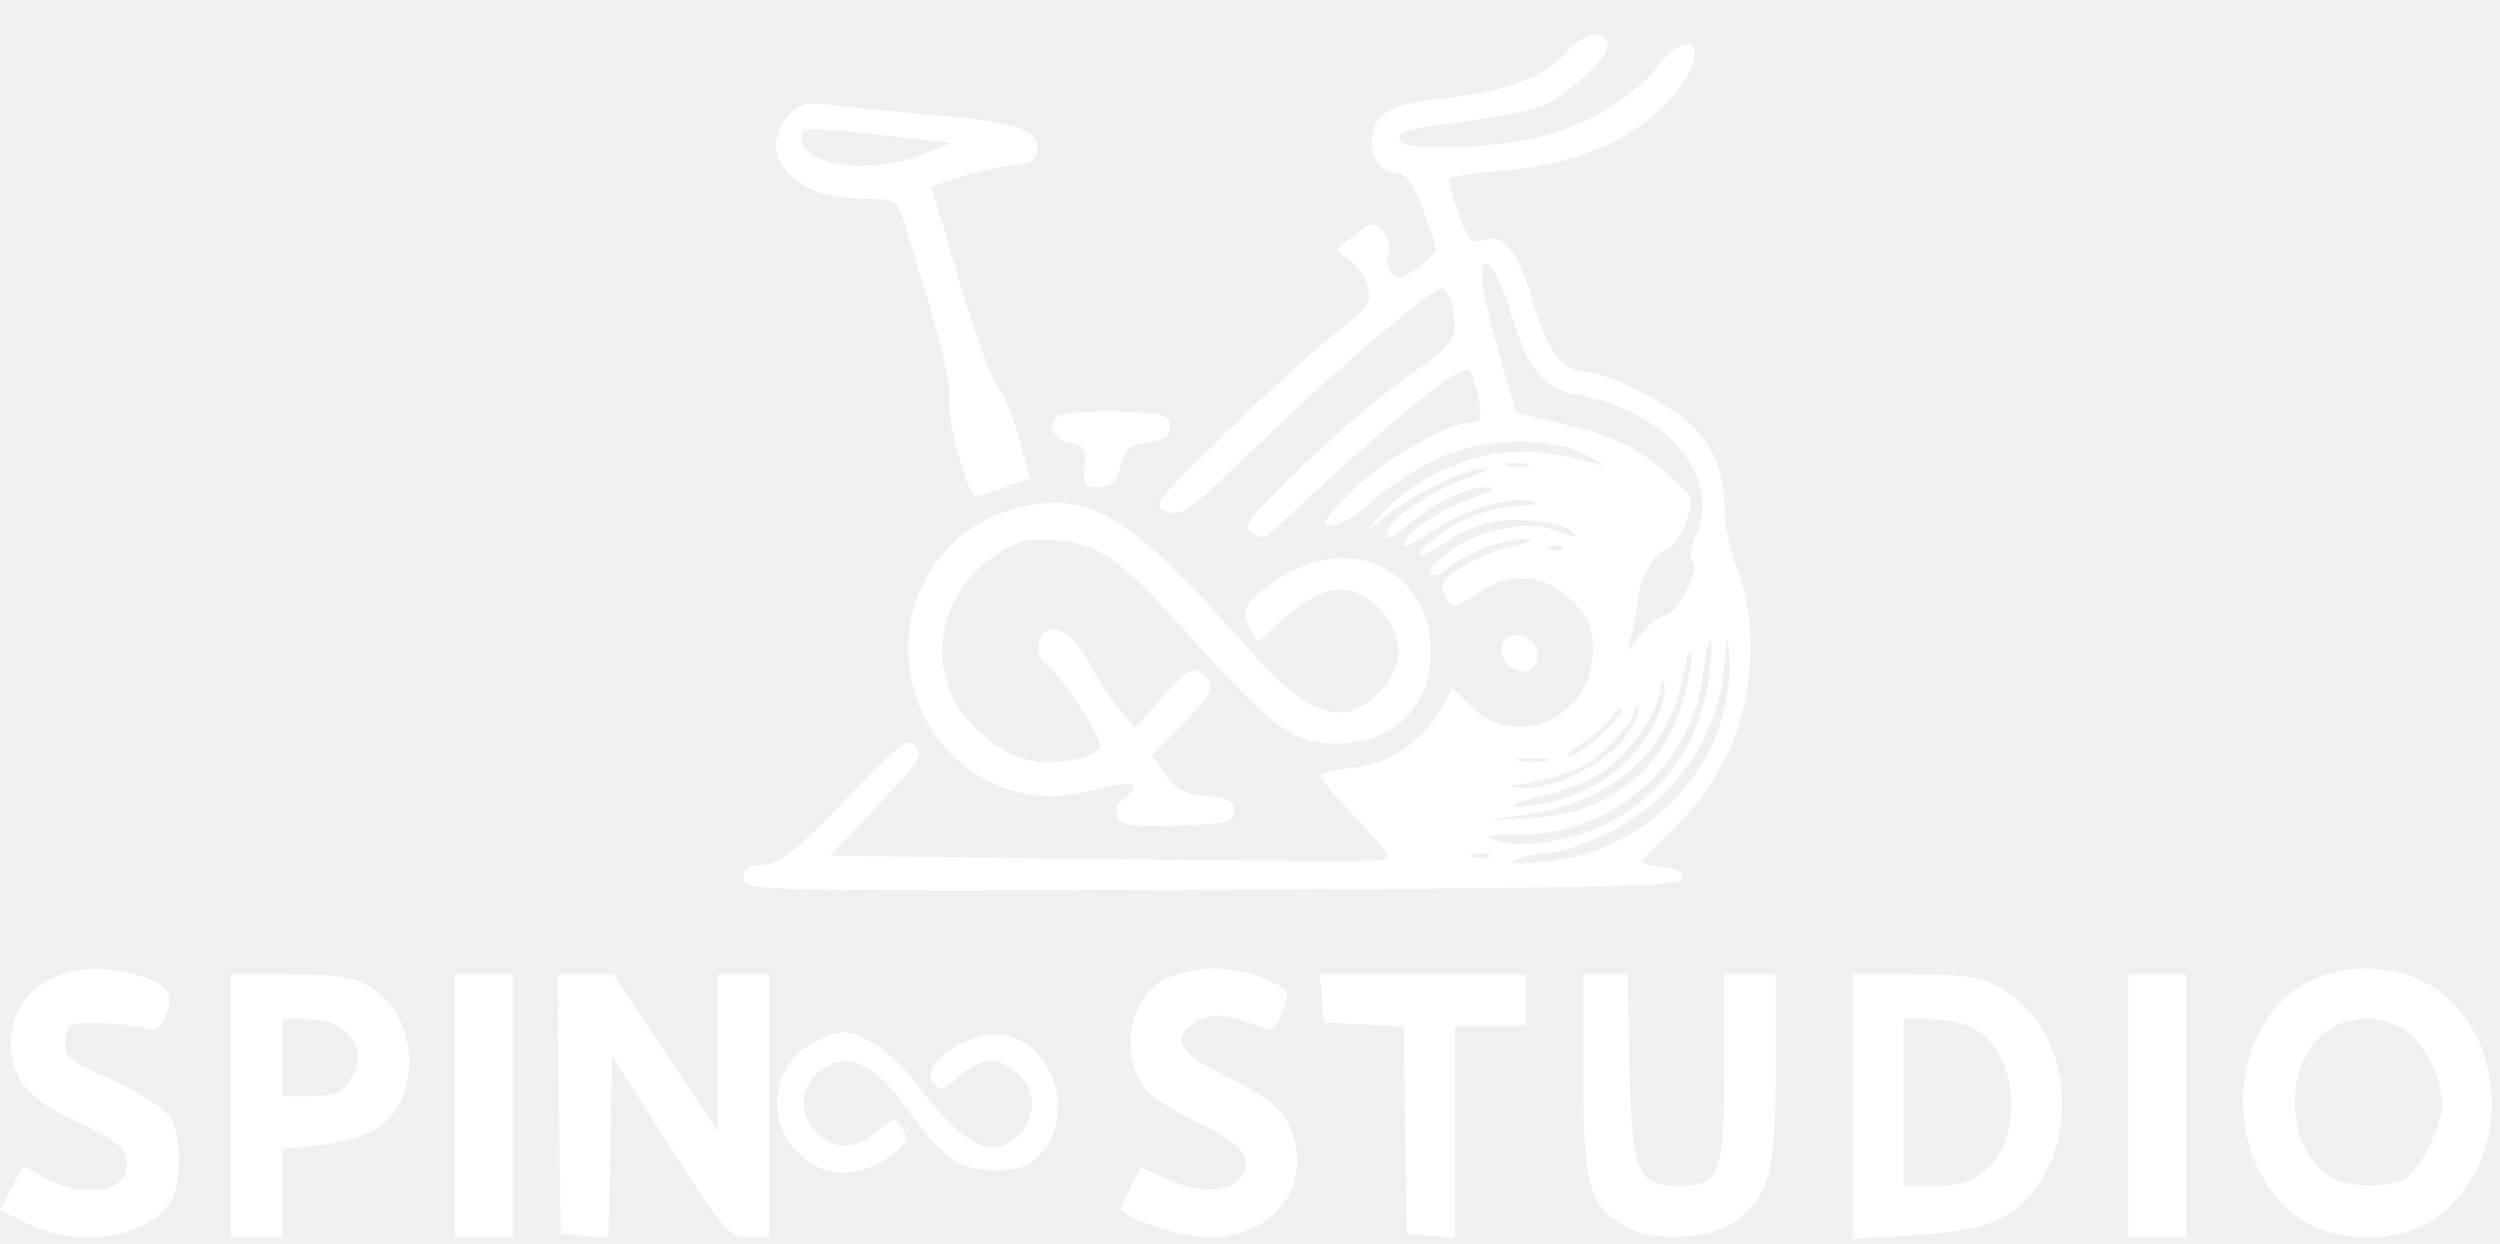
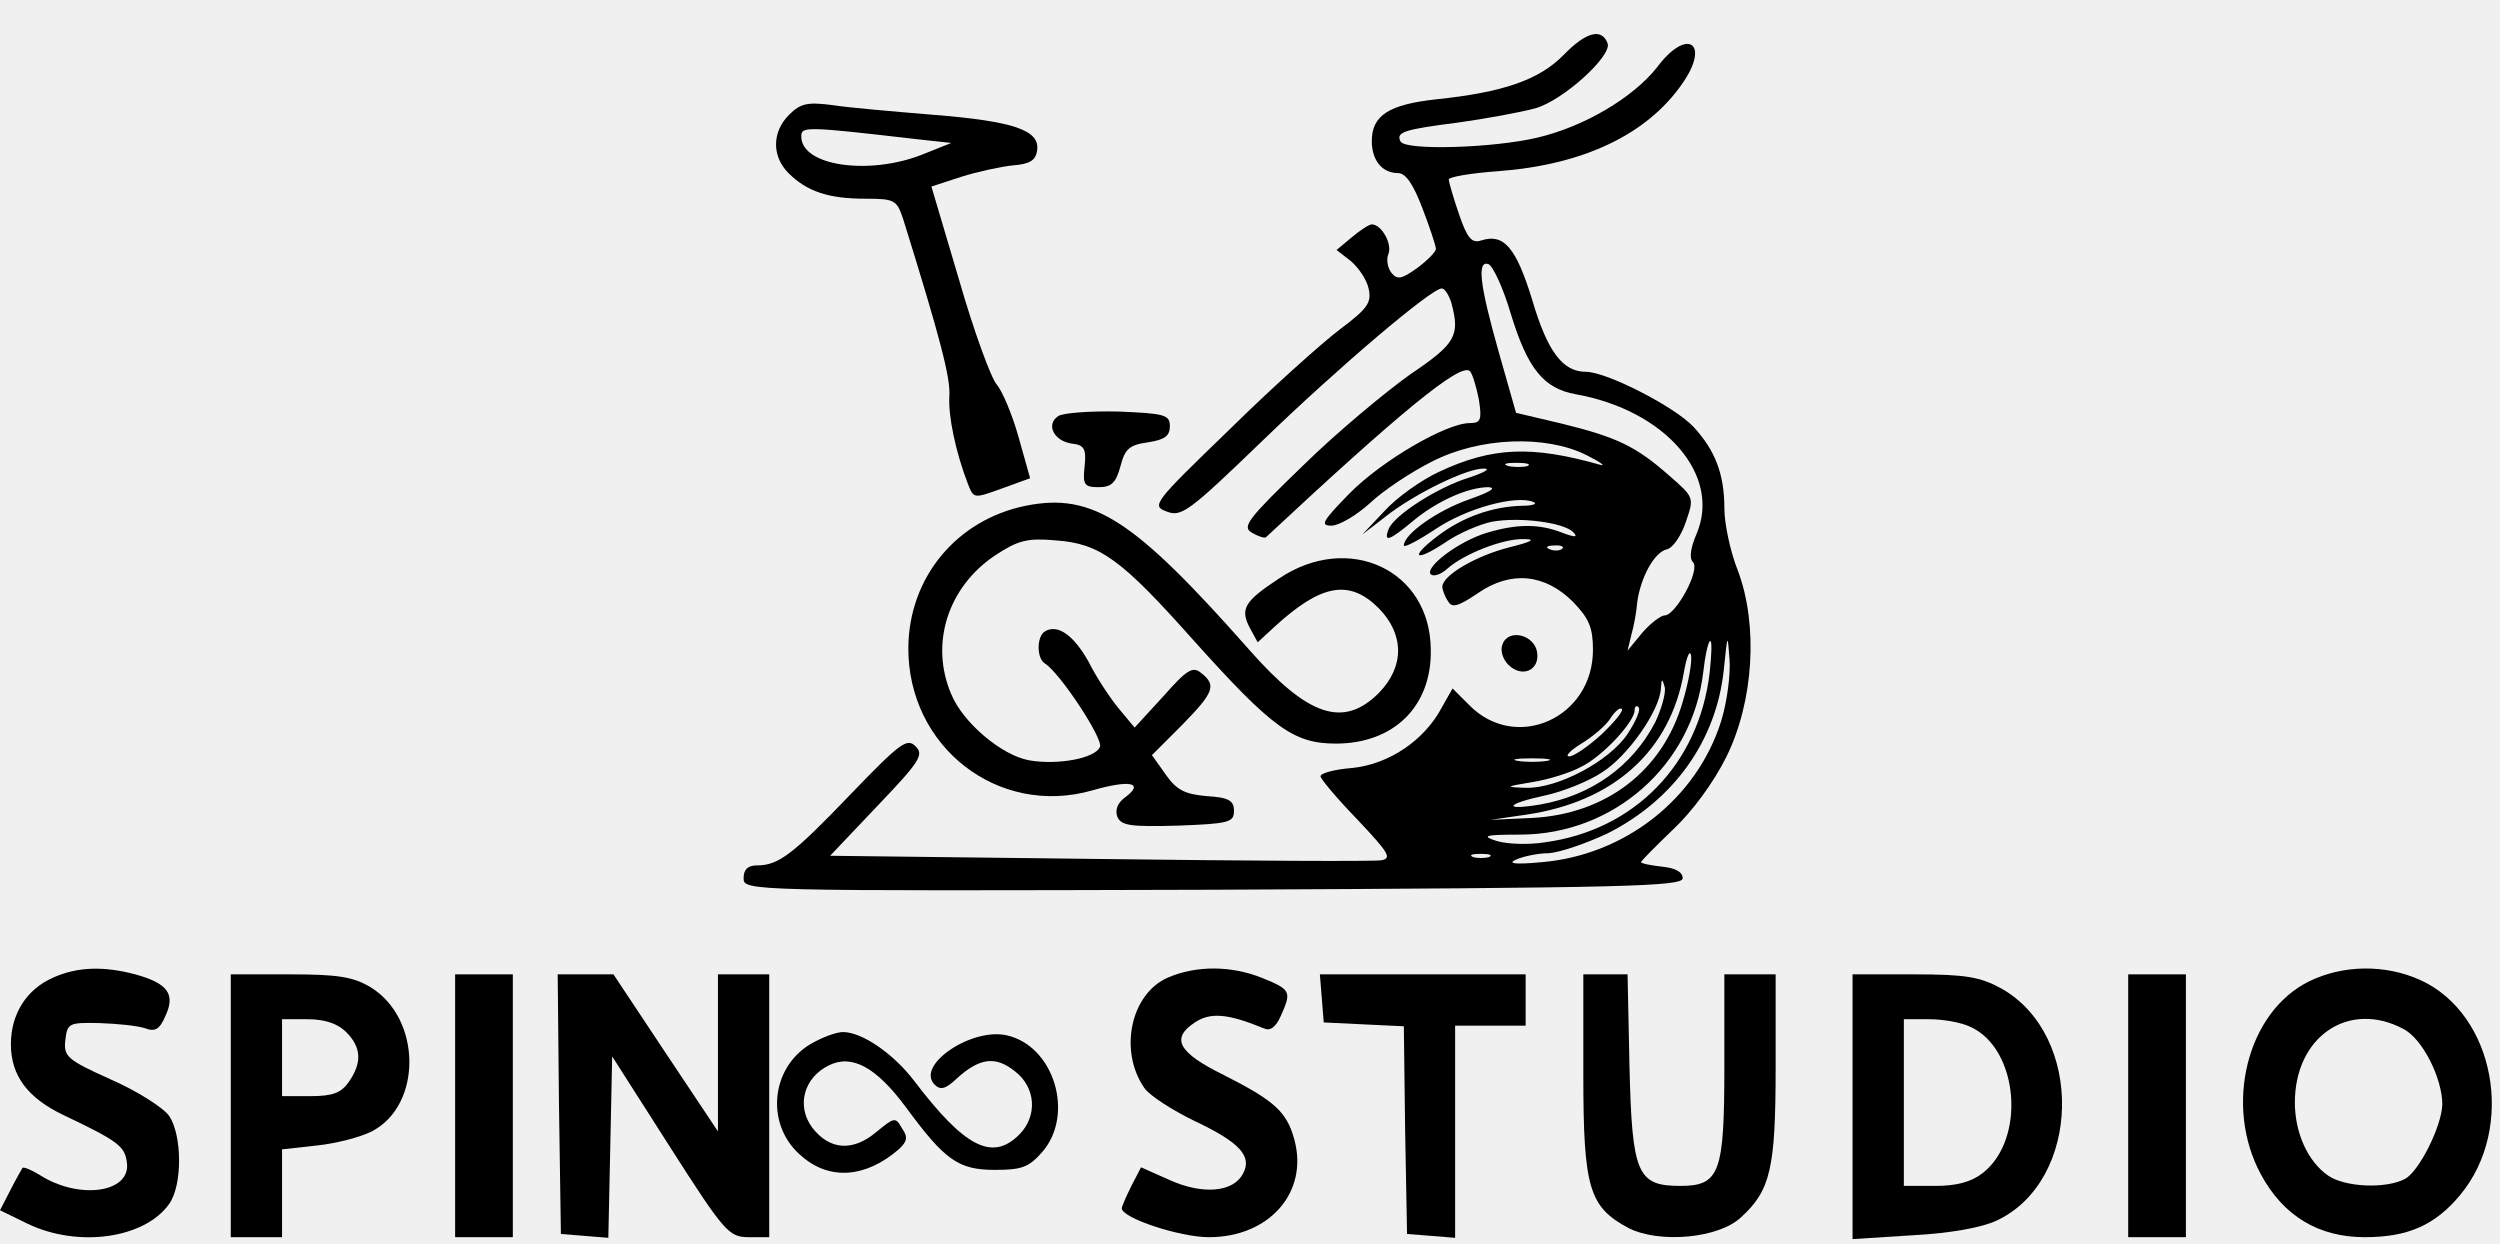
<svg xmlns="http://www.w3.org/2000/svg" version="1.0" width="390" height="194" viewBox="0 0 390 194" preserveAspectRatio="xMidYMid meet">
-   <g transform="translate(0,194) scale(0.1,-0.1)" fill="#ffffff" stroke="none">
+   <g transform="translate(0,194) scale(0.1,-0.1)" fill="#000000" stroke="none">
    <path d="M2440 1855 c-39 -40 -95 -59 -200 -70 -73 -8 -100 -25 -100 -65 0 -30 16 -50 41 -50 12 0 24 -18 38 -55 12 -31 21 -59 21 -63 0 -5 -13 -18 -29 -30 -24 -17 -31 -19 -40 -8 -6 7 -9 21 -5 30 6 16 -11 46 -26 46 -4 0 -18 -9 -31 -20 l-24 -20 22 -17 c12 -10 25 -29 28 -43 5 -22 -1 -31 -45 -64 -29 -22 -107 -92 -173 -157 -118 -114 -121 -118 -97 -127 23 -9 35 0 149 110 120 116 264 238 280 238 5 0 11 -10 15 -22 14 -52 7 -64 -64 -112 -38 -27 -114 -90 -167 -142 -87 -84 -96 -96 -80 -105 10 -6 20 -9 22 -7 209 195 304 273 318 259 4 -4 10 -24 14 -44 5 -32 3 -37 -14 -37 -37 0 -138 -59 -188 -110 -42 -43 -46 -50 -28 -50 12 0 39 16 60 35 21 20 65 49 97 65 74 38 177 42 241 10 22 -11 31 -18 21 -15 -106 30 -168 28 -251 -11 -28 -13 -66 -40 -85 -61 l-35 -37 35 27 c45 36 129 77 155 76 11 0 1 -6 -23 -14 -49 -15 -118 -59 -126 -81 -8 -21 2 -17 38 13 37 31 86 53 118 53 14 -1 1 -8 -30 -19 -49 -17 -102 -54 -102 -72 0 -4 23 8 50 26 48 32 124 53 152 42 7 -3 -1 -6 -17 -6 -47 -1 -94 -18 -132 -47 -45 -34 -36 -42 12 -10 20 14 53 28 72 32 43 8 112 -1 127 -16 8 -8 4 -9 -17 -1 -36 14 -70 14 -117 0 -44 -13 -98 -54 -88 -65 5 -4 16 0 26 9 26 23 87 47 119 46 20 0 13 -4 -23 -13 -51 -13 -103 -43 -104 -61 0 -5 4 -16 9 -23 6 -11 16 -8 47 13 51 35 104 30 148 -14 25 -26 31 -40 31 -75 0 -106 -120 -160 -193 -86 l-26 26 -17 -30 c-27 -51 -82 -88 -139 -94 -27 -2 -50 -8 -50 -13 0 -4 26 -35 58 -68 48 -51 54 -60 37 -63 -11 -2 -209 -1 -440 2 l-420 5 74 78 c66 69 73 80 59 93 -13 13 -24 5 -101 -75 -91 -95 -113 -111 -146 -111 -14 0 -21 -6 -21 -20 0 -20 5 -20 733 -18 643 3 732 5 732 18 0 10 -12 16 -32 18 -18 2 -33 5 -33 7 0 2 23 25 50 51 30 28 63 73 83 113 43 87 50 206 18 291 -12 30 -21 74 -21 97 0 53 -14 90 -48 127 -30 32 -136 86 -168 86 -36 0 -60 31 -84 113 -25 81 -44 103 -79 92 -15 -5 -22 3 -35 41 -9 26 -16 51 -16 54 0 4 35 10 78 13 132 10 231 57 286 136 45 64 8 89 -39 26 -37 -47 -114 -93 -188 -110 -69 -16 -203 -20 -212 -6 -8 15 5 19 91 30 43 6 97 16 119 22 43 12 119 81 113 101 -9 25 -34 18 -68 -17z m-83 -405 c26 -85 51 -116 101 -125 140 -25 227 -126 189 -217 -10 -23 -12 -39 -6 -45 12 -12 -27 -83 -44 -83 -6 0 -22 -12 -35 -27 l-23 -28 6 25 c4 14 8 36 9 50 5 38 26 78 46 83 10 2 23 22 30 43 13 38 13 38 -26 72 -52 46 -82 60 -167 81 l-72 17 -27 95 c-30 106 -34 143 -16 137 7 -3 23 -37 35 -78z m26 -237 c-7 -2 -21 -2 -30 0 -10 3 -4 5 12 5 17 0 24 -2 18 -5z m54 -129 c-3 -3 -12 -4 -19 -1 -8 3 -5 6 6 6 11 1 17 -2 13 -5z m248 -269 c-38 -121 -150 -209 -280 -220 -42 -4 -54 -2 -40 4 11 5 34 10 51 10 17 1 58 15 92 31 103 52 169 144 181 254 6 58 6 59 9 18 2 -24 -4 -68 -13 -97z m-18 75 c-17 -142 -117 -245 -257 -264 -25 -4 -58 -3 -75 2 -25 8 -19 10 36 10 146 0 269 108 286 253 3 27 8 49 11 49 3 0 2 -22 -1 -50z m-42 -45 c-31 -107 -119 -175 -235 -181 l-65 -3 55 8 c138 20 226 100 247 223 4 23 9 35 11 26 2 -10 -4 -43 -13 -73z m-43 -32 c-36 -69 -100 -114 -179 -128 -60 -10 -54 1 7 14 28 6 68 22 89 36 40 25 90 96 92 131 1 16 2 16 6 2 2 -9 -5 -34 -15 -55z m-84 -19 c-21 -19 -43 -34 -50 -34 -7 0 1 9 19 20 18 11 38 28 45 39 7 11 15 18 18 15 3 -3 -12 -21 -32 -40z m41 1 c-29 -43 -109 -85 -158 -84 -34 1 -33 2 10 9 25 4 60 15 76 24 33 16 83 70 83 88 0 6 3 8 6 5 4 -4 -4 -22 -17 -42z m-126 -42 c-13 -2 -33 -2 -45 0 -13 2 -3 4 22 4 25 0 35 -2 23 -4z m-90 -150 c-7 -2 -19 -2 -25 0 -7 3 -2 5 12 5 14 0 19 -2 13 -5z" />
    <path d="M1231 1761 c-27 -27 -27 -65 -1 -91 29 -29 63 -40 120 -40 46 0 49 -2 59 -32 58 -186 74 -248 72 -276 -2 -31 10 -88 29 -137 9 -23 9 -23 53 -7 l44 16 -18 64 c-10 36 -26 73 -34 82 -9 10 -36 84 -59 164 l-43 145 46 15 c25 8 62 16 81 18 27 2 36 8 38 24 4 31 -37 45 -163 55 -60 5 -131 11 -156 15 -39 5 -50 3 -68 -15z m198 -38 l55 -6 -45 -18 c-83 -33 -189 -18 -189 28 0 16 6 16 179 -4z" />
    <path d="M1651 1291 c-20 -13 -7 -39 21 -43 19 -2 23 -8 20 -35 -3 -29 -1 -33 22 -33 20 0 27 7 34 33 7 27 14 33 43 37 26 4 34 10 34 25 0 18 -8 20 -80 23 -44 1 -86 -2 -94 -7z" />
    <path d="M1600 1151 c-108 -22 -182 -112 -183 -221 -1 -155 140 -265 287 -223 59 17 82 12 51 -11 -11 -8 -16 -19 -12 -30 6 -14 20 -16 94 -14 80 3 88 5 88 23 0 16 -8 21 -42 23 -34 3 -47 9 -64 33 l-22 31 47 47 c50 51 54 62 30 81 -13 11 -22 6 -59 -36 l-45 -49 -25 30 c-14 17 -35 49 -47 73 -23 41 -48 59 -68 47 -13 -8 -13 -42 0 -50 23 -14 91 -117 86 -130 -7 -18 -66 -29 -111 -21 -43 8 -103 59 -121 103 -34 79 -5 168 69 217 35 23 50 27 94 23 69 -5 102 -29 215 -156 123 -137 156 -161 222 -161 91 0 150 59 148 147 -1 124 -128 183 -236 111 -55 -36 -62 -48 -46 -78 l12 -22 26 24 c73 67 117 75 163 29 40 -41 40 -91 0 -132 -55 -55 -110 -37 -201 66 -181 205 -245 247 -350 226z" />
    <path d="M2344 935 c-4 -9 0 -23 9 -32 21 -21 49 -9 45 19 -4 28 -45 38 -54 13z" />
    <path d="M83 415 c-41 -18 -66 -56 -66 -104 0 -49 26 -84 83 -111 84 -40 95 -48 98 -74 6 -47 -75 -58 -136 -19 -13 8 -25 13 -27 11 -1 -2 -10 -17 -19 -35 l-16 -31 43 -21 c79 -38 183 -23 221 31 21 30 20 107 0 137 -9 13 -50 39 -91 57 -69 31 -74 36 -71 62 3 26 6 27 53 26 28 -1 59 -4 71 -8 16 -6 23 -2 32 19 16 34 4 51 -47 65 -49 13 -90 12 -128 -5z" />
    <path d="M1822 415 c-58 -25 -77 -114 -37 -172 8 -12 44 -35 79 -52 70 -33 90 -55 75 -82 -15 -29 -63 -33 -114 -10 l-45 20 -15 -29 c-8 -16 -15 -32 -15 -35 0 -15 90 -45 136 -45 94 0 156 70 133 153 -12 43 -31 60 -110 100 -71 35 -83 57 -45 82 24 16 51 14 107 -9 10 -5 19 1 27 19 17 38 16 41 -28 59 -49 20 -104 20 -148 1z" />
    <path d="M3602 409 c-97 -48 -133 -194 -75 -301 35 -65 90 -98 162 -98 68 0 110 19 149 66 87 105 54 282 -62 335 -55 25 -121 24 -174 -2z m147 -74 c30 -15 61 -77 61 -118 -1 -34 -36 -104 -58 -116 -30 -16 -94 -13 -120 5 -32 22 -52 67 -52 114 0 103 84 160 169 115z" />
    <path d="M360 215 l0 -205 40 0 40 0 0 69 0 68 54 6 c30 3 68 13 86 22 79 41 78 176 -2 225 -27 16 -50 20 -125 20 l-93 0 0 -205z m180 115 c24 -24 25 -48 4 -78 -12 -17 -25 -22 -60 -22 l-44 0 0 60 0 60 40 0 c27 0 47 -7 60 -20z" />
    <path d="M710 215 l0 -205 45 0 45 0 0 205 0 205 -45 0 -45 0 0 -205z" />
    <path d="M872 218 l3 -203 37 -3 37 -3 3 141 3 142 90 -141 c85 -133 92 -141 123 -141 l32 0 0 205 0 205 -40 0 -40 0 0 -122 0 -123 -82 123 -81 122 -44 0 -43 0 2 -202z" />
    <path d="M2062 383 l3 -38 62 -3 63 -3 2 -162 3 -162 38 -3 37 -3 0 165 0 166 55 0 55 0 0 40 0 40 -161 0 -160 0 3 -37z" />
    <path d="M2470 263 c0 -177 9 -206 71 -239 48 -24 140 -16 175 17 46 42 54 76 54 234 l0 145 -40 0 -40 0 0 -143 c0 -167 -7 -187 -69 -187 -67 0 -75 19 -79 186 l-3 144 -35 0 -34 0 0 -157z" />
    <path d="M2890 214 l0 -207 94 6 c58 3 108 12 131 23 132 62 137 289 7 362 -33 18 -55 22 -136 22 l-96 0 0 -206z m184 124 c75 -34 87 -175 19 -228 -18 -14 -41 -20 -74 -20 l-49 0 0 130 0 130 40 0 c21 0 50 -5 64 -12z" />
    <path d="M3320 215 l0 -205 45 0 45 0 0 205 0 205 -45 0 -45 0 0 -205z" />
    <path d="M1264 311 c-63 -38 -70 -128 -13 -175 44 -38 100 -33 151 11 13 12 15 19 5 33 -10 18 -12 17 -40 -6 -37 -31 -73 -28 -100 7 -25 34 -13 78 26 97 36 18 74 -3 120 -65 61 -83 82 -98 139 -98 42 0 53 4 74 28 51 59 18 166 -56 182 -55 12 -142 -47 -112 -77 9 -9 17 -7 34 9 36 33 61 36 91 12 33 -25 36 -70 7 -99 -42 -42 -85 -20 -164 84 -32 42 -81 76 -111 76 -11 0 -34 -9 -51 -19z" />
  </g>
</svg>
